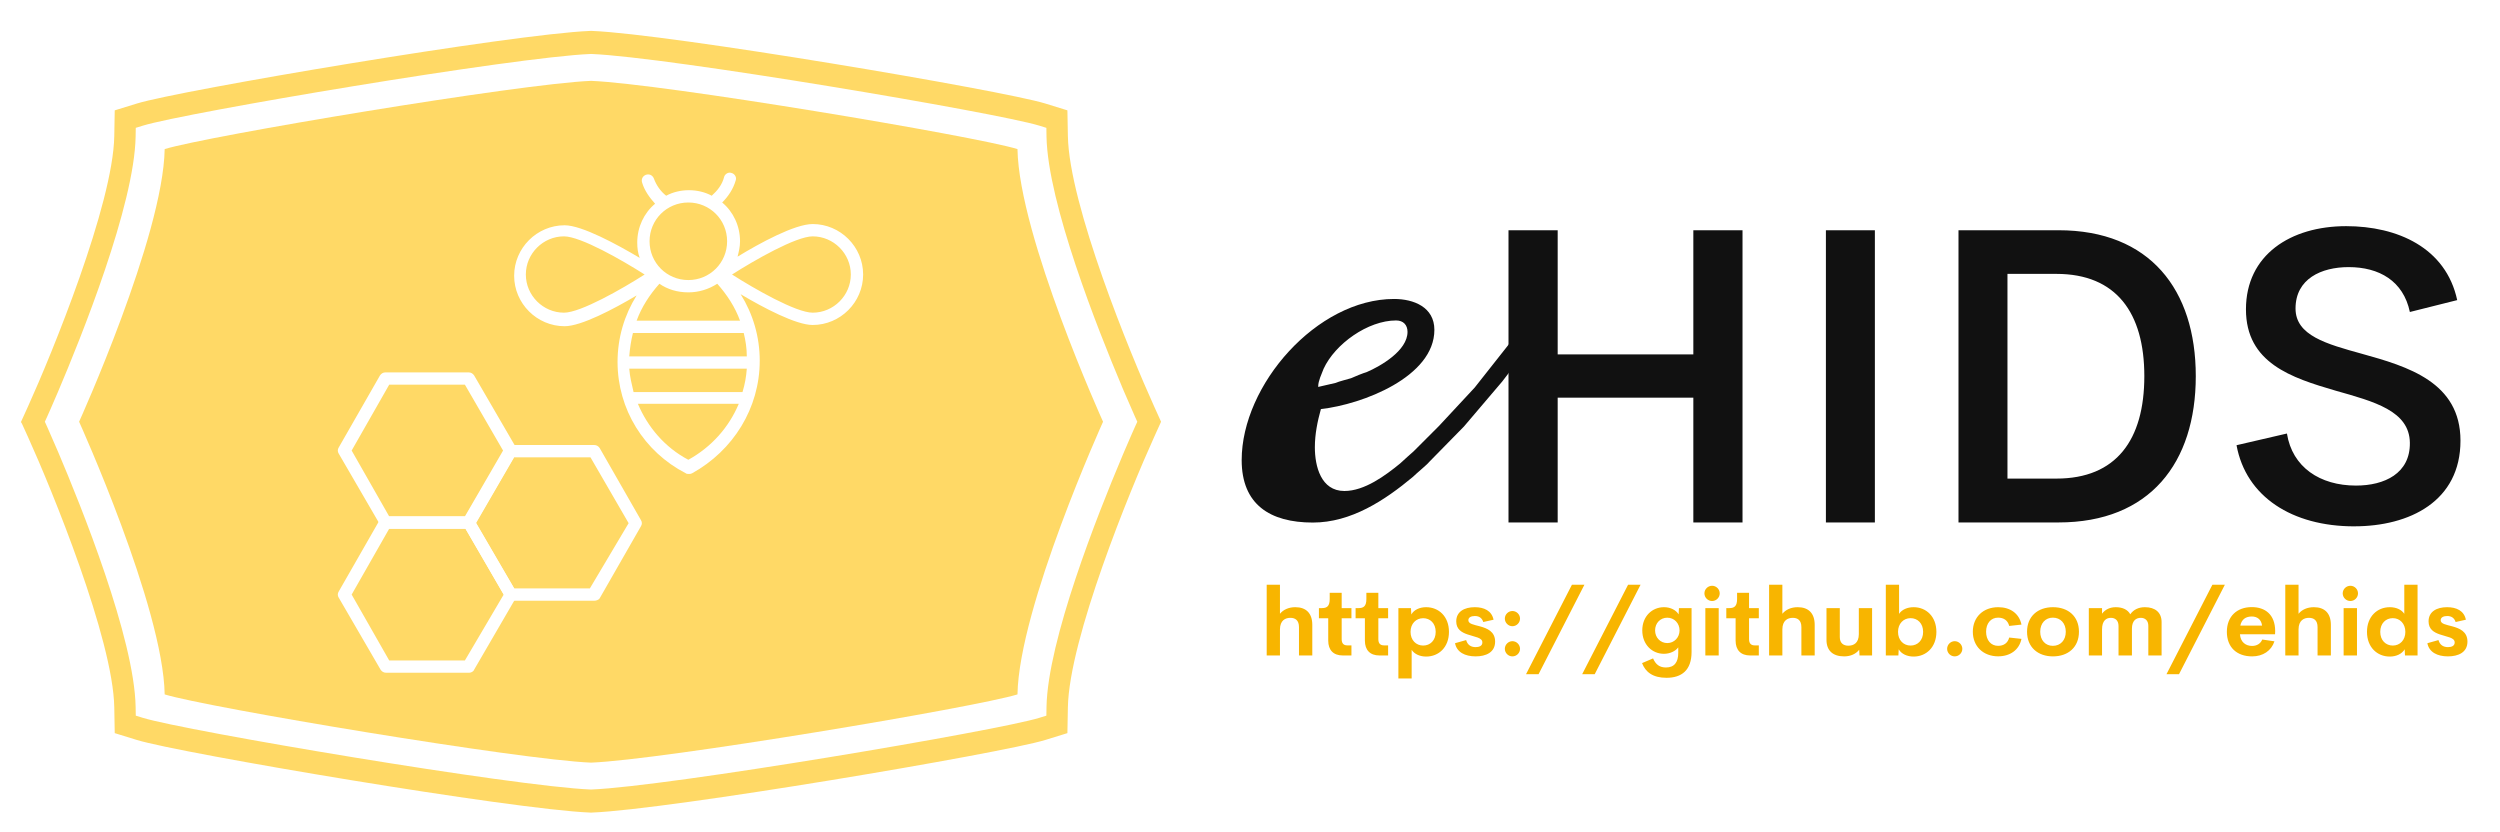
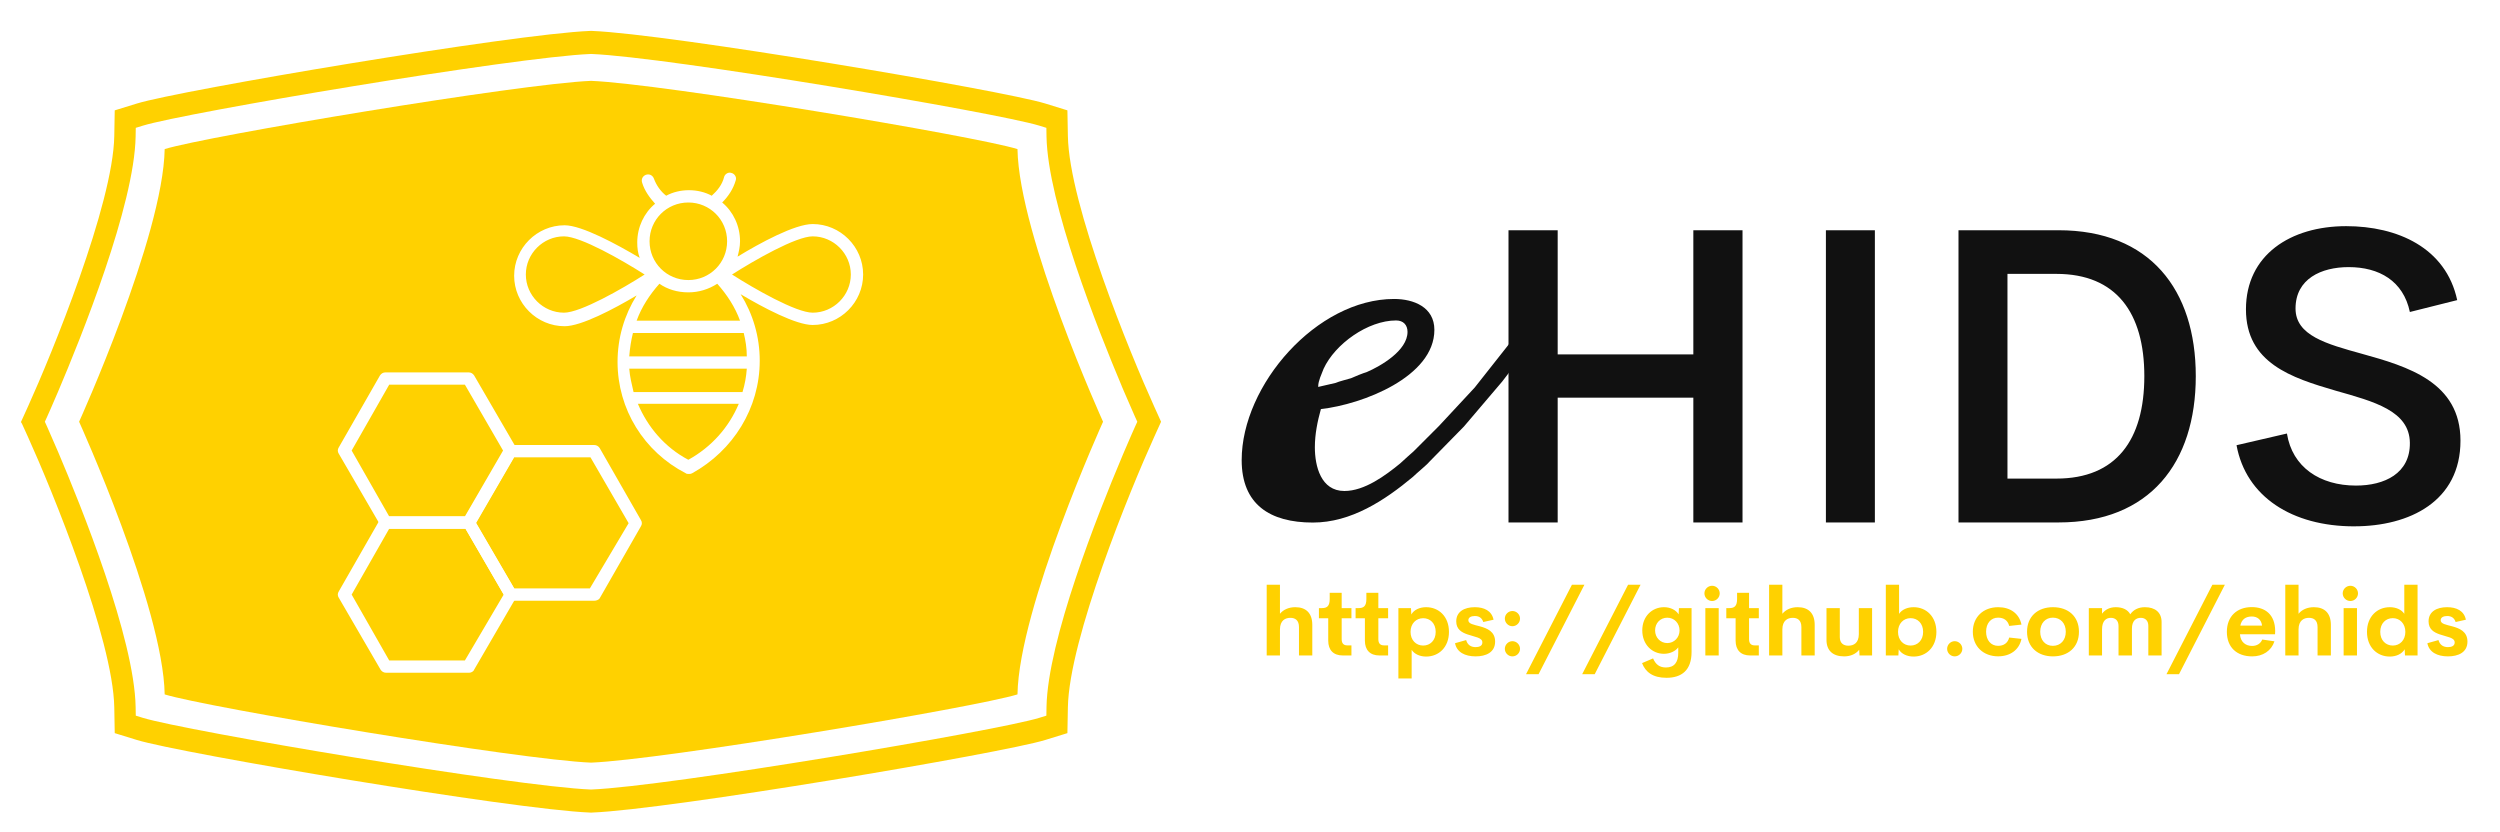
<svg xmlns="http://www.w3.org/2000/svg" viewBox="-128.698 4.978 299.811 99.771">
  <g id="SvgjsG27440" featurekey="symbolGroupContainer" transform="matrix(0.671639, 0, 0, 0.671639, -126.187, 8.680927)" fill="#ffd966">
    <g>
-       <path d="M177.937 21.107c-7.555-2.331-63.43-11.68-76.135-12.183-12.706.503-68.578 9.852-76.136 12.183-.273 15.579-15.28 48.684-15.28 48.684s15.008 33.106 15.28 48.685c7.558 2.33 63.43 11.68 76.136 12.183 12.705-.503 68.58-9.854 76.135-12.183.273-15.579 15.28-48.685 15.28-48.685 0-.001-15.007-33.106-15.28-48.684z" />
-       <path d="M202.322 67.019v-.001c-4.206-9.257-15.17-35.968-15.385-48.239l-.085-4.588-3.973-1.228C175.252 10.612 115.756.551 102.006.01l-.202-.01-.211.01C87.828.552 28.345 10.613 20.726 12.965l-3.979 1.227-.081 4.588c-.21 12.217-11.175 38.961-15.382 48.235L.023 69.793l.001.002-.024.054.164.253 1.12 2.463c4.207 9.275 15.172 36.021 15.383 48.237l.081 4.589 3.978 1.228c7.621 2.351 67.104 12.411 80.859 12.953l.219.012.192-.012c13.763-.541 73.258-10.602 80.883-12.954l3.972-1.227.085-4.589c.214-12.266 11.178-38.98 15.385-48.24l1.254-2.771-1.253-2.772zm-5.767 9.136c-4.281 10.137-13.221 32.679-13.435 44.571l-.023 1.544-1.267.391c-7.527 2.319-66.349 12.257-79.963 12.797l-.049.002-.075-.001c-13.623-.541-72.443-10.479-79.97-12.797l-1.268-.392-.026-1.545c-.215-12.279-9.748-35.933-13.837-45.533a241.11 241.11 0 0 0-1.938-4.446l-.434-.955.432-.951c.07-.153.839-1.865 1.939-4.449 4.089-9.6 13.622-33.255 13.837-45.533l.026-1.545 1.268-.391c7.534-2.32 66.356-12.258 79.971-12.798l.031-.003.083.003c13.615.54 72.44 10.477 79.973 12.797l1.267.392.023 1.546c.213 11.888 9.154 34.431 13.435 44.569h-.007l.411.964a232.956 232.956 0 0 0 1.938 4.445l.435.955-.435.953c-.066.142-.822 1.831-1.938 4.448l-.406.964h.002z" />
+       <path d="M177.937 21.107c-7.555-2.331-63.43-11.68-76.135-12.183-12.706.503-68.578 9.852-76.136 12.183-.273 15.579-15.28 48.684-15.28 48.684s15.008 33.106 15.28 48.685c7.558 2.33 63.43 11.68 76.136 12.183 12.705-.503 68.58-9.854 76.135-12.183.273-15.579 15.28-48.685 15.28-48.685 0-.001-15.007-33.106-15.28-48.684z" style="fill: rgb(255, 209, 0);" />
+       <path d="M202.322 67.019v-.001c-4.206-9.257-15.17-35.968-15.385-48.239l-.085-4.588-3.973-1.228C175.252 10.612 115.756.551 102.006.01l-.202-.01-.211.01C87.828.552 28.345 10.613 20.726 12.965l-3.979 1.227-.081 4.588c-.21 12.217-11.175 38.961-15.382 48.235L.023 69.793l.001.002-.024.054.164.253 1.12 2.463c4.207 9.275 15.172 36.021 15.383 48.237l.081 4.589 3.978 1.228c7.621 2.351 67.104 12.411 80.859 12.953l.219.012.192-.012c13.763-.541 73.258-10.602 80.883-12.954l3.972-1.227.085-4.589c.214-12.266 11.178-38.98 15.385-48.24l1.254-2.771-1.253-2.772zm-5.767 9.136c-4.281 10.137-13.221 32.679-13.435 44.571l-.023 1.544-1.267.391c-7.527 2.319-66.349 12.257-79.963 12.797l-.049.002-.075-.001c-13.623-.541-72.443-10.479-79.97-12.797l-1.268-.392-.026-1.545c-.215-12.279-9.748-35.933-13.837-45.533a241.11 241.11 0 0 0-1.938-4.446l-.434-.955.432-.951c.07-.153.839-1.865 1.939-4.449 4.089-9.6 13.622-33.255 13.837-45.533l.026-1.545 1.268-.391c7.534-2.32 66.356-12.258 79.971-12.798l.031-.003.083.003c13.615.54 72.44 10.477 79.973 12.797l1.267.392.023 1.546c.213 11.888 9.154 34.431 13.435 44.569h-.007l.411.964a232.956 232.956 0 0 0 1.938 4.445l.435.955-.435.953c-.066.142-.822 1.831-1.938 4.448l-.406.964h.002z" style="fill: rgb(255, 209, 0);" />
    </g>
  </g>
  <g id="SvgjsG27441" featurekey="HKaMnE-0" transform="matrix(0.738137, 0, 0, 0.738137, -95.38382, 18.70745)" fill="#111111">
    <g>
      <path d="M86.9,17.8c-2.9,0-8.6,3.1-12.2,5.3c0.2-0.8,0.4-1.6,0.4-2.5c0-2.5-1.1-4.8-2.9-6.3c1-1,1.8-2.2,2.2-3.6   c0.2-0.5-0.2-1.1-0.7-1.2c-0.5-0.2-1.1,0.2-1.2,0.7c-0.3,1.2-1.1,2.2-2,3c-1.1-0.6-2.4-0.9-3.7-0.9c-1.3,0-2.6,0.3-3.7,0.9   c-0.9-0.7-1.6-1.7-2-2.8c-0.2-0.5-0.7-0.8-1.3-0.6c-0.5,0.2-0.8,0.7-0.6,1.3c0.4,1.3,1.2,2.4,2.1,3.4c-1.8,1.5-2.9,3.8-2.9,6.3   c0,0.9,0.1,1.7,0.4,2.5c-3.7-2.2-9.4-5.3-12.2-5.3c-4.5,0-8.2,3.7-8.2,8.2s3.7,8.2,8.2,8.2c2.7,0,8-2.8,11.7-5   c-2,3.2-3.1,6.9-3.1,10.8c0,7.7,4.3,14.6,11.1,18.1c0.1,0.1,0.3,0.1,0.5,0.1s0.3,0,0.5-0.1C74,54.6,78.3,47.7,78.3,40   c0-3.9-1.1-7.6-3.1-10.8c3.7,2.2,9,5,11.7,5c4.5,0,8.2-3.7,8.2-8.2S91.4,17.8,86.9,17.8z M57.7,35.5h18c0.3,1.2,0.5,2.5,0.5,3.8   H57.2c0,0-0.1,0-0.1,0C57.2,38,57.4,36.7,57.7,35.5z M57.1,41.3C57.2,41.3,57.2,41.3,57.1,41.3l19.1,0c-0.1,1.3-0.3,2.5-0.7,3.8   H57.8C57.5,43.8,57.2,42.6,57.1,41.3z M58.3,33.5c0.8-2.2,2.1-4.2,3.7-6c1.3,0.9,2.9,1.4,4.7,1.4c1.7,0,3.3-0.5,4.7-1.4   c1.6,1.8,2.9,3.8,3.7,6H58.3z M66.7,14.3c3.5,0,6.3,2.8,6.3,6.3s-2.8,6.3-6.3,6.3s-6.3-2.8-6.3-6.3S63.2,14.3,66.7,14.3z M40.3,26   c0-3.4,2.8-6.2,6.2-6.2c2.7,0,9.5,3.9,13.1,6.2c-3.6,2.3-10.4,6.2-13.1,6.2C43.1,32.2,40.3,29.4,40.3,26z M66.7,56.1   c-3.8-2-6.6-5.3-8.2-9.1h16.4C73.3,50.8,70.5,54,66.7,56.1z M86.9,32.2c-2.7,0-9.5-3.9-13.1-6.2c3.6-2.3,10.4-6.2,13.1-6.2   c3.4,0,6.2,2.8,6.2,6.2S90.3,32.2,86.9,32.2z" style="fill: rgb(255, 255, 255);" />
      <g>
        <path d="M 31.1 67.3 L 17.6 67.3 C 17.2 67.3 16.9 67.1 16.7 66.8 L 9.9 55.1 C 9.7 54.8 9.7 54.4 9.9 54.1 L 16.6 42.4 C 16.8 42.1 17.1 41.9 17.5 41.9 L 31 41.9 C 31.4 41.9 31.7 42.1 31.9 42.4 L 38.7 54.1 C 38.9 54.4 38.9 54.8 38.7 55.1 L 31.9 66.8 C 31.8 67.1 31.4 67.3 31.1 67.3 Z M 18.1 65.3 L 30.4 65.3 L 36.6 54.6 L 30.4 43.9 L 18.1 43.9 L 12 54.6 L 18.1 65.3 Z" style="fill: rgb(255, 255, 255);" file="#333" />
      </g>
      <g>
        <path d="M 51.4 79 L 37.9 79 C 37.5 79 37.2 78.8 37 78.5 L 30.2 66.8 C 30 66.5 30 66.1 30.2 65.8 L 37 54.2 C 37.2 53.9 37.5 53.7 37.9 53.7 L 51.4 53.7 C 51.8 53.7 52.1 53.9 52.3 54.2 L 59 65.9 C 59.2 66.2 59.2 66.6 59 66.9 L 52.3 78.6 C 52.1 78.9 51.7 79 51.4 79 Z M 38.4 77 L 50.7 77 L 57 66.4 L 50.8 55.7 L 38.4 55.7 L 32.2 66.4 L 38.4 77 Z" style="fill: rgb(255, 255, 255);" />
      </g>
      <g>
        <path d="M 31.1 90.7 L 17.6 90.7 C 17.2 90.7 16.9 90.5 16.7 90.2 L 9.9 78.5 C 9.7 78.2 9.7 77.8 9.9 77.5 L 16.6 65.8 C 16.8 65.5 17.1 65.3 17.5 65.3 L 31 65.3 C 31.4 65.3 31.7 65.5 31.9 65.8 L 38.7 77.5 C 38.9 77.8 38.9 78.2 38.7 78.5 L 31.9 90.2 C 31.8 90.5 31.4 90.7 31.1 90.7 Z M 18.1 88.7 L 30.4 88.7 L 36.7 78 L 30.5 67.3 L 18.1 67.3 L 12 78 L 18.1 88.7 Z" style="paint-order: stroke; fill: rgb(255, 255, 255);" />
      </g>
    </g>
  </g>
  <g id="SvgjsG27442" featurekey="sloganFeature-0" transform="matrix(0.565659, 0, 0, 0.565659, 22.38592, 72.27072)" fill="#111111">
-     <path d="M7.529 9.766 c2.246 0 3.594 1.25 3.594 3.76 l0 6.475 l-2.822 0 l0 -6.016 c0 -1.475 -0.82 -1.963 -1.826 -1.963 c-1.045 0 -2.188 0.518 -2.207 2.441 l0 5.537 l-2.812 0 l0 -15 l2.812 0 l0 6.162 c0.713 -0.869 1.836 -1.397 3.262 -1.397 z M17.568 20 c-1.953 0 -3.066 -1.133 -3.066 -3.135 l0 -4.746 l-1.973 0 l0 -2.158 l0.635 0 c1.065 0 1.65 -0.41 1.65 -1.914 l0 -1.328 l2.539 0 l0 3.242 l2.07 0 l0 2.158 l-2.07 0 l0 4.443 c0 0.898 0.439 1.299 1.162 1.299 l0.908 0 l0 2.139 l-1.855 0 z M25.342 20 c-1.953 0 -3.066 -1.133 -3.066 -3.135 l0 -4.746 l-1.973 0 l0 -2.158 l0.635 0 c1.065 0 1.65 -0.41 1.65 -1.914 l0 -1.328 l2.539 0 l0 3.242 l2.07 0 l0 2.158 l-2.07 0 l0 4.443 c0 0.898 0.439 1.299 1.162 1.299 l0.908 0 l0 2.139 l-1.855 0 z M35.264 9.766 c2.647 0 4.834 1.943 4.834 5.234 s-2.188 5.234 -4.834 5.234 c-1.309 0 -2.481 -0.508 -3.076 -1.426 l0 6.074 l-2.812 0 l0 -14.922 l2.666 0 l0.078 1.348 c0.557 -0.996 1.777 -1.543 3.144 -1.543 z M34.629 17.9 c1.475 0 2.656 -1.074 2.656 -2.9 s-1.182 -2.9 -2.656 -2.9 c-1.504 0 -2.676 1.143 -2.676 2.9 s1.172 2.9 2.676 2.9 z M45.752 20.195 c-2.256 0 -4.004 -0.889 -4.365 -2.793 l2.353 -0.664 c0.303 1.074 1.065 1.494 2.012 1.494 c0.693 0 1.445 -0.215 1.426 -1.006 c-0.01 -1.045 -1.592 -1.133 -3.184 -1.699 c-1.201 -0.42 -2.353 -1.065 -2.353 -2.754 c0 -2.061 1.709 -3.008 3.936 -3.008 c1.953 0 3.584 0.742 3.975 2.656 l-2.178 0.488 c-0.303 -0.938 -0.967 -1.27 -1.787 -1.27 c-0.742 0 -1.377 0.264 -1.377 0.889 c0 0.791 1.162 0.947 2.422 1.289 c1.553 0.42 3.252 1.094 3.252 3.242 c0 2.305 -1.963 3.135 -4.131 3.135 z M53.545 13.799 c-0.869 0 -1.602 -0.732 -1.602 -1.621 c0 -0.869 0.732 -1.602 1.602 -1.602 c0.889 0 1.621 0.732 1.621 1.602 c0 0.889 -0.732 1.621 -1.621 1.621 z M53.545 20.195 c-0.869 0 -1.602 -0.723 -1.602 -1.602 s0.732 -1.621 1.602 -1.621 c0.889 0 1.621 0.742 1.621 1.621 s-0.732 1.602 -1.621 1.602 z M56.436 23.975 l9.736 -18.975 l2.647 0 l-9.727 18.975 l-2.656 0 z M68.34 23.975 l9.736 -18.975 l2.647 0 l-9.727 18.975 l-2.656 0 z M88.857 9.961 l2.676 0 l0 9.287 c0 3.906 -2.119 5.488 -5.322 5.488 c-2.881 0 -4.443 -1.211 -5.176 -3.115 l2.334 -0.996 c0.566 1.299 1.387 1.924 2.734 1.924 c1.777 0 2.607 -1.113 2.607 -3.096 l0 -1.172 c-0.586 0.801 -1.738 1.367 -3.047 1.367 c-2.49 0 -4.58 -1.963 -4.58 -4.961 c0 -3.008 2.1 -4.922 4.6 -4.922 c1.406 0 2.559 0.625 3.106 1.523 z M86.387 17.373 c1.465 0 2.598 -1.191 2.598 -2.686 c0 -1.504 -1.113 -2.695 -2.598 -2.695 c-1.475 0 -2.588 1.143 -2.588 2.695 c0 1.533 1.133 2.686 2.588 2.686 z M95.889 8.457 c-0.889 0 -1.631 -0.723 -1.631 -1.621 c0 -0.889 0.742 -1.611 1.631 -1.611 c0.869 0 1.611 0.723 1.611 1.611 c0 0.898 -0.742 1.621 -1.611 1.621 z M94.453 20 l0 -10.039 l2.832 0 l0 10.039 l-2.832 0 z M103.936 20 c-1.953 0 -3.066 -1.133 -3.066 -3.135 l0 -4.746 l-1.973 0 l0 -2.158 l0.635 0 c1.065 0 1.65 -0.41 1.65 -1.914 l0 -1.328 l2.539 0 l0 3.242 l2.07 0 l0 2.158 l-2.07 0 l0 4.443 c0 0.898 0.439 1.299 1.162 1.299 l0.908 0 l0 2.139 l-1.855 0 z M114.043 9.766 c2.246 0 3.594 1.25 3.594 3.76 l0 6.475 l-2.822 0 l0 -6.016 c0 -1.475 -0.82 -1.963 -1.826 -1.963 c-1.045 0 -2.188 0.518 -2.207 2.441 l0 5.537 l-2.812 0 l0 -15 l2.812 0 l0 6.162 c0.713 -0.869 1.836 -1.397 3.262 -1.397 z M126.992 9.961 l2.812 0 l0 10.039 l-2.666 0 l-0.068 -1.211 c-0.703 0.889 -1.816 1.406 -3.193 1.406 c-2.412 0 -3.74 -1.26 -3.74 -3.477 l0 -6.758 l2.822 0 l0 6.152 c0 1.328 0.83 1.816 1.807 1.816 c1.162 0 2.217 -0.586 2.227 -2.432 l0 -5.537 z M138.613 9.766 c2.637 0 4.824 1.953 4.824 5.234 s-2.188 5.234 -4.824 5.234 c-1.387 0 -2.598 -0.557 -3.164 -1.543 l-0.068 1.309 l-2.666 0 l0 -15 l2.812 0 l0 6.182 c0.586 -0.908 1.758 -1.416 3.086 -1.416 z M137.959 17.9 c1.494 0 2.666 -1.103 2.666 -2.9 c0 -1.807 -1.172 -2.91 -2.666 -2.91 c-1.484 0 -2.656 1.152 -2.656 2.91 s1.162 2.9 2.656 2.9 z M147.314 20.195 c-0.869 0 -1.602 -0.723 -1.602 -1.602 s0.732 -1.621 1.602 -1.621 c0.889 0 1.621 0.742 1.621 1.621 s-0.732 1.602 -1.621 1.602 z M156.543 20.186 c-3.154 0 -5.381 -2.1 -5.381 -5.215 c0 -3.125 2.227 -5.205 5.381 -5.205 c2.539 0 4.443 1.318 4.932 3.691 l-2.598 0.283 c-0.312 -1.201 -1.182 -1.758 -2.363 -1.758 c-1.514 0 -2.539 1.191 -2.539 2.988 c0 1.787 1.025 2.988 2.539 2.988 c1.182 0 2.051 -0.566 2.363 -1.758 l2.598 0.283 c-0.488 2.373 -2.441 3.701 -4.932 3.701 z M168.154 20.195 c-3.193 0 -5.498 -1.943 -5.498 -5.225 c0 -3.262 2.285 -5.205 5.498 -5.205 c3.232 0 5.508 1.943 5.508 5.205 c0 3.281 -2.285 5.225 -5.508 5.225 z M168.125 17.959 c1.631 0 2.744 -1.191 2.744 -2.988 s-1.113 -2.988 -2.744 -2.988 c-1.572 0 -2.676 1.191 -2.676 2.988 s1.103 2.988 2.676 2.988 z M187.647 9.766 c2.148 0 3.535 1.094 3.535 3.154 l0 7.08 l-2.812 0 l0 -6.279 c0 -1.182 -0.742 -1.699 -1.582 -1.699 c-1.006 0 -1.895 0.576 -1.895 2.314 l0 5.664 l-2.842 0 l0 -6.25 c0 -1.201 -0.723 -1.728 -1.611 -1.728 c-0.977 0 -1.885 0.576 -1.885 2.461 l0 5.518 l-2.803 0 l0 -10.039 l2.803 0 l0 1.182 c0.664 -0.889 1.68 -1.377 2.91 -1.377 c1.455 0 2.549 0.527 3.076 1.504 c0.703 -1.006 1.777 -1.504 3.106 -1.504 z M192.217 23.975 l9.736 -18.975 l2.647 0 l-9.727 18.975 l-2.656 0 z M215.263 14.834 l-0.029 0.674 l-7.441 0 c0.117 1.67 1.23 2.471 2.568 2.471 c1.006 0 1.787 -0.469 2.168 -1.357 l2.578 0.381 c-0.664 2.031 -2.471 3.193 -4.727 3.193 c-3.242 0 -5.361 -1.914 -5.361 -5.215 s2.178 -5.234 5.273 -5.234 c2.842 0 4.961 1.572 4.971 5.088 z M210.313 11.738 c-1.279 0 -2.168 0.596 -2.441 1.934 l4.609 0 c-0.146 -1.279 -1.016 -1.934 -2.168 -1.934 z M223.477 9.766 c2.246 0 3.594 1.25 3.594 3.76 l0 6.475 l-2.822 0 l0 -6.016 c0 -1.475 -0.82 -1.963 -1.826 -1.963 c-1.045 0 -2.188 0.518 -2.207 2.441 l0 5.537 l-2.812 0 l0 -15 l2.812 0 l0 6.162 c0.713 -0.869 1.836 -1.397 3.262 -1.397 z M231.211 8.457 c-0.889 0 -1.631 -0.723 -1.631 -1.621 c0 -0.889 0.742 -1.611 1.631 -1.611 c0.869 0 1.611 0.723 1.611 1.611 c0 0.898 -0.742 1.621 -1.611 1.621 z M229.775 20 l0 -10.039 l2.832 0 l0 10.039 l-2.832 0 z M242.637 5 l2.812 0 l0 15 l-2.666 0 l-0.068 -1.309 c-0.576 0.986 -1.787 1.543 -3.154 1.543 c-2.647 0 -4.834 -1.953 -4.834 -5.234 s2.197 -5.234 4.834 -5.234 c1.318 0 2.481 0.498 3.076 1.406 l0 -6.172 z M240.205 17.9 c1.494 0 2.656 -1.143 2.656 -2.9 s-1.172 -2.91 -2.656 -2.91 c-1.494 0 -2.666 1.103 -2.666 2.91 c0 1.797 1.172 2.9 2.666 2.9 z M251.894 20.195 c-2.256 0 -4.004 -0.889 -4.365 -2.793 l2.353 -0.664 c0.303 1.074 1.065 1.494 2.012 1.494 c0.693 0 1.445 -0.215 1.426 -1.006 c-0.01 -1.045 -1.592 -1.133 -3.184 -1.699 c-1.201 -0.42 -2.353 -1.065 -2.353 -2.754 c0 -2.061 1.709 -3.008 3.936 -3.008 c1.953 0 3.584 0.742 3.975 2.656 l-2.178 0.488 c-0.303 -0.938 -0.967 -1.27 -1.787 -1.27 c-0.742 0 -1.377 0.264 -1.377 0.889 c0 0.791 1.162 0.947 2.422 1.289 c1.553 0.42 3.252 1.094 3.252 3.242 c0 2.305 -1.963 3.135 -4.131 3.135 z" style="fill: rgb(248, 181, 0);" />
+     <path d="M7.529 9.766 c2.246 0 3.594 1.25 3.594 3.76 l0 6.475 l-2.822 0 l0 -6.016 c0 -1.475 -0.82 -1.963 -1.826 -1.963 c-1.045 0 -2.188 0.518 -2.207 2.441 l0 5.537 l-2.812 0 l0 -15 l2.812 0 l0 6.162 c0.713 -0.869 1.836 -1.397 3.262 -1.397 z M17.568 20 c-1.953 0 -3.066 -1.133 -3.066 -3.135 l0 -4.746 l-1.973 0 l0 -2.158 l0.635 0 c1.065 0 1.65 -0.41 1.65 -1.914 l0 -1.328 l2.539 0 l0 3.242 l2.07 0 l0 2.158 l-2.07 0 l0 4.443 c0 0.898 0.439 1.299 1.162 1.299 l0.908 0 l0 2.139 l-1.855 0 z M25.342 20 c-1.953 0 -3.066 -1.133 -3.066 -3.135 l0 -4.746 l-1.973 0 l0 -2.158 l0.635 0 c1.065 0 1.65 -0.41 1.65 -1.914 l0 -1.328 l2.539 0 l0 3.242 l2.07 0 l0 2.158 l-2.07 0 l0 4.443 c0 0.898 0.439 1.299 1.162 1.299 l0.908 0 l0 2.139 l-1.855 0 z M35.264 9.766 c2.647 0 4.834 1.943 4.834 5.234 s-2.188 5.234 -4.834 5.234 c-1.309 0 -2.481 -0.508 -3.076 -1.426 l0 6.074 l-2.812 0 l0 -14.922 l2.666 0 l0.078 1.348 c0.557 -0.996 1.777 -1.543 3.144 -1.543 z M34.629 17.9 c1.475 0 2.656 -1.074 2.656 -2.9 s-1.182 -2.9 -2.656 -2.9 c-1.504 0 -2.676 1.143 -2.676 2.9 s1.172 2.9 2.676 2.9 z M45.752 20.195 c-2.256 0 -4.004 -0.889 -4.365 -2.793 l2.353 -0.664 c0.303 1.074 1.065 1.494 2.012 1.494 c0.693 0 1.445 -0.215 1.426 -1.006 c-0.01 -1.045 -1.592 -1.133 -3.184 -1.699 c-1.201 -0.42 -2.353 -1.065 -2.353 -2.754 c0 -2.061 1.709 -3.008 3.936 -3.008 c1.953 0 3.584 0.742 3.975 2.656 l-2.178 0.488 c-0.303 -0.938 -0.967 -1.27 -1.787 -1.27 c-0.742 0 -1.377 0.264 -1.377 0.889 c0 0.791 1.162 0.947 2.422 1.289 c1.553 0.42 3.252 1.094 3.252 3.242 c0 2.305 -1.963 3.135 -4.131 3.135 z M53.545 13.799 c-0.869 0 -1.602 -0.732 -1.602 -1.621 c0 -0.869 0.732 -1.602 1.602 -1.602 c0.889 0 1.621 0.732 1.621 1.602 c0 0.889 -0.732 1.621 -1.621 1.621 z M53.545 20.195 c-0.869 0 -1.602 -0.723 -1.602 -1.602 s0.732 -1.621 1.602 -1.621 c0.889 0 1.621 0.742 1.621 1.621 s-0.732 1.602 -1.621 1.602 z M56.436 23.975 l9.736 -18.975 l2.647 0 l-9.727 18.975 l-2.656 0 z M68.34 23.975 l9.736 -18.975 l2.647 0 l-9.727 18.975 l-2.656 0 z M88.857 9.961 l2.676 0 l0 9.287 c0 3.906 -2.119 5.488 -5.322 5.488 c-2.881 0 -4.443 -1.211 -5.176 -3.115 l2.334 -0.996 c0.566 1.299 1.387 1.924 2.734 1.924 c1.777 0 2.607 -1.113 2.607 -3.096 l0 -1.172 c-0.586 0.801 -1.738 1.367 -3.047 1.367 c-2.49 0 -4.58 -1.963 -4.58 -4.961 c0 -3.008 2.1 -4.922 4.6 -4.922 c1.406 0 2.559 0.625 3.106 1.523 z M86.387 17.373 c1.465 0 2.598 -1.191 2.598 -2.686 c0 -1.504 -1.113 -2.695 -2.598 -2.695 c-1.475 0 -2.588 1.143 -2.588 2.695 c0 1.533 1.133 2.686 2.588 2.686 z M95.889 8.457 c-0.889 0 -1.631 -0.723 -1.631 -1.621 c0 -0.889 0.742 -1.611 1.631 -1.611 c0.869 0 1.611 0.723 1.611 1.611 c0 0.898 -0.742 1.621 -1.611 1.621 z M94.453 20 l0 -10.039 l2.832 0 l0 10.039 l-2.832 0 z M103.936 20 c-1.953 0 -3.066 -1.133 -3.066 -3.135 l0 -4.746 l-1.973 0 l0 -2.158 l0.635 0 c1.065 0 1.65 -0.41 1.65 -1.914 l0 -1.328 l2.539 0 l0 3.242 l2.07 0 l0 2.158 l-2.07 0 l0 4.443 c0 0.898 0.439 1.299 1.162 1.299 l0.908 0 l0 2.139 l-1.855 0 z M114.043 9.766 c2.246 0 3.594 1.25 3.594 3.76 l0 6.475 l-2.822 0 l0 -6.016 c0 -1.475 -0.82 -1.963 -1.826 -1.963 c-1.045 0 -2.188 0.518 -2.207 2.441 l0 5.537 l-2.812 0 l0 -15 l2.812 0 l0 6.162 c0.713 -0.869 1.836 -1.397 3.262 -1.397 z M126.992 9.961 l2.812 0 l0 10.039 l-2.666 0 l-0.068 -1.211 c-0.703 0.889 -1.816 1.406 -3.193 1.406 c-2.412 0 -3.74 -1.26 -3.74 -3.477 l0 -6.758 l2.822 0 l0 6.152 c0 1.328 0.83 1.816 1.807 1.816 c1.162 0 2.217 -0.586 2.227 -2.432 l0 -5.537 z M138.613 9.766 c2.637 0 4.824 1.953 4.824 5.234 s-2.188 5.234 -4.824 5.234 c-1.387 0 -2.598 -0.557 -3.164 -1.543 l-0.068 1.309 l-2.666 0 l0 -15 l2.812 0 l0 6.182 c0.586 -0.908 1.758 -1.416 3.086 -1.416 z M137.959 17.9 c1.494 0 2.666 -1.103 2.666 -2.9 c0 -1.807 -1.172 -2.91 -2.666 -2.91 c-1.484 0 -2.656 1.152 -2.656 2.91 s1.162 2.9 2.656 2.9 z M147.314 20.195 c-0.869 0 -1.602 -0.723 -1.602 -1.602 s0.732 -1.621 1.602 -1.621 c0.889 0 1.621 0.742 1.621 1.621 s-0.732 1.602 -1.621 1.602 z M156.543 20.186 c-3.154 0 -5.381 -2.1 -5.381 -5.215 c0 -3.125 2.227 -5.205 5.381 -5.205 c2.539 0 4.443 1.318 4.932 3.691 l-2.598 0.283 c-0.312 -1.201 -1.182 -1.758 -2.363 -1.758 c-1.514 0 -2.539 1.191 -2.539 2.988 c0 1.787 1.025 2.988 2.539 2.988 c1.182 0 2.051 -0.566 2.363 -1.758 l2.598 0.283 c-0.488 2.373 -2.441 3.701 -4.932 3.701 z M168.154 20.195 c-3.193 0 -5.498 -1.943 -5.498 -5.225 c0 -3.262 2.285 -5.205 5.498 -5.205 c3.232 0 5.508 1.943 5.508 5.205 c0 3.281 -2.285 5.225 -5.508 5.225 z M168.125 17.959 c1.631 0 2.744 -1.191 2.744 -2.988 s-1.113 -2.988 -2.744 -2.988 c-1.572 0 -2.676 1.191 -2.676 2.988 s1.103 2.988 2.676 2.988 z M187.647 9.766 c2.148 0 3.535 1.094 3.535 3.154 l0 7.08 l-2.812 0 l0 -6.279 c0 -1.182 -0.742 -1.699 -1.582 -1.699 c-1.006 0 -1.895 0.576 -1.895 2.314 l0 5.664 l-2.842 0 l0 -6.25 c0 -1.201 -0.723 -1.728 -1.611 -1.728 c-0.977 0 -1.885 0.576 -1.885 2.461 l0 5.518 l-2.803 0 l0 -10.039 l2.803 0 l0 1.182 c0.664 -0.889 1.68 -1.377 2.91 -1.377 c1.455 0 2.549 0.527 3.076 1.504 c0.703 -1.006 1.777 -1.504 3.106 -1.504 z M192.217 23.975 l9.736 -18.975 l2.647 0 l-9.727 18.975 l-2.656 0 z M215.263 14.834 l-0.029 0.674 l-7.441 0 c0.117 1.67 1.23 2.471 2.568 2.471 c1.006 0 1.787 -0.469 2.168 -1.357 l2.578 0.381 c-0.664 2.031 -2.471 3.193 -4.727 3.193 c-3.242 0 -5.361 -1.914 -5.361 -5.215 s2.178 -5.234 5.273 -5.234 c2.842 0 4.961 1.572 4.971 5.088 z M210.313 11.738 c-1.279 0 -2.168 0.596 -2.441 1.934 l4.609 0 c-0.146 -1.279 -1.016 -1.934 -2.168 -1.934 z M223.477 9.766 c2.246 0 3.594 1.25 3.594 3.76 l0 6.475 l-2.822 0 l0 -6.016 c0 -1.475 -0.82 -1.963 -1.826 -1.963 c-1.045 0 -2.188 0.518 -2.207 2.441 l0 5.537 l-2.812 0 l0 -15 l2.812 0 l0 6.162 c0.713 -0.869 1.836 -1.397 3.262 -1.397 z M231.211 8.457 c-0.889 0 -1.631 -0.723 -1.631 -1.621 c0 -0.889 0.742 -1.611 1.631 -1.611 c0.869 0 1.611 0.723 1.611 1.611 c0 0.898 -0.742 1.621 -1.611 1.621 z M229.775 20 l0 -10.039 l2.832 0 l0 10.039 l-2.832 0 z M242.637 5 l2.812 0 l0 15 l-2.666 0 l-0.068 -1.309 c-0.576 0.986 -1.787 1.543 -3.154 1.543 c-2.647 0 -4.834 -1.953 -4.834 -5.234 s2.197 -5.234 4.834 -5.234 c1.318 0 2.481 0.498 3.076 1.406 l0 -6.172 z M240.205 17.9 c1.494 0 2.656 -1.143 2.656 -2.9 s-1.172 -2.91 -2.656 -2.91 c-1.494 0 -2.666 1.103 -2.666 2.91 c0 1.797 1.172 2.9 2.666 2.9 z M251.894 20.195 c-2.256 0 -4.004 -0.889 -4.365 -2.793 l2.353 -0.664 c0.303 1.074 1.065 1.494 2.012 1.494 c0.693 0 1.445 -0.215 1.426 -1.006 c-0.01 -1.045 -1.592 -1.133 -3.184 -1.699 c-1.201 -0.42 -2.353 -1.065 -2.353 -2.754 c0 -2.061 1.709 -3.008 3.936 -3.008 c1.953 0 3.584 0.742 3.975 2.656 l-2.178 0.488 c-0.303 -0.938 -0.967 -1.27 -1.787 -1.27 c-0.742 0 -1.377 0.264 -1.377 0.889 c0 0.791 1.162 0.947 2.422 1.289 c1.553 0.42 3.252 1.094 3.252 3.242 c0 2.305 -1.963 3.135 -4.131 3.135 z" style="fill: rgb(255, 209, 0);" />
  </g>
  <g id="SvgjsG27443" featurekey="nameLeftFeature-0" transform="matrix(4.026103, 0, 0, 4.026103, 20.20901, -2.570312)" fill="#111111">
    <path d="M0 15.58 c0 -2.24 2.24 -4.8 4.54 -4.8 c0.58 0 1.2 0.24 1.2 0.92 c0 1.4 -2.14 2.22 -3.38 2.36 c-0.1 0.36 -0.18 0.74 -0.18 1.14 c0 0.56 0.18 1.3 0.88 1.3 c0.6 0 1.22 -0.46 1.66 -0.82 c0.08 -0.08 0.38 -0.34 0.4 -0.36 l0.76 -0.76 l1.06 -1.14 l1.2 -1.52 c0.02 -0.02 0.06 -0.06 0.1 -0.08 c0.12 0 0.36 0.04 0.36 0.22 l-0.06 0.18 l-0.78 1.02 l-1.14 1.34 l-1.04 1.06 c-0.04 0.06 -0.38 0.34 -0.48 0.44 c-0.84 0.7 -1.84 1.36 -2.98 1.36 c-1.28 0 -2.12 -0.54 -2.12 -1.86 z M2.28 13.38 l0 0.02 c0.08 -0.02 0.44 -0.1 0.52 -0.12 c0.08 -0.04 0.4 -0.12 0.46 -0.14 c0.08 -0.04 0.38 -0.16 0.46 -0.18 c0.42 -0.18 1.22 -0.64 1.22 -1.2 c0 -0.2 -0.12 -0.34 -0.34 -0.34 c-0.84 0 -1.82 0.7 -2.16 1.44 c-0.06 0.16 -0.16 0.36 -0.16 0.52 z" />
  </g>
  <g id="SvgjsG27444" featurekey="nameRightFeature-0" transform="matrix(2.516314, 0, 0, 2.516314, 47.19549, 17.3056)" fill="#111111">
    <path d="M10.801 6.074 l2.344 0 l0 13.926 l-2.344 0 l0 -5.947 l-6.465 0 l0 5.947 l-2.344 0 l0 -13.926 l2.344 0 l0 5.918 l6.465 0 l0 -5.918 z M17.119 20 l0 -13.926 l2.334 0 l0 13.926 l-2.334 0 z M23.438 20 l0 -13.926 l4.766 0 c4.356 0 6.543 2.832 6.543 6.953 c0 4.131 -2.188 6.973 -6.543 6.973 l-4.766 0 z M25.772 17.91 l2.334 0 c2.852 0 4.189 -1.846 4.189 -4.883 c0 -3.018 -1.338 -4.873 -4.189 -4.873 l-2.334 0 l0 9.756 z M42.295 20.186 c-2.949 0 -5.156 -1.406 -5.606 -3.867 l2.402 -0.557 c0.254 1.602 1.572 2.481 3.291 2.481 c1.357 0 2.588 -0.576 2.568 -2.041 c-0.02 -1.523 -1.709 -1.963 -3.535 -2.481 c-2.109 -0.615 -4.277 -1.318 -4.277 -3.877 c0 -2.598 2.129 -3.965 4.775 -3.965 c2.441 0 4.756 1.025 5.293 3.525 l-2.256 0.566 c-0.312 -1.484 -1.465 -2.139 -2.92 -2.139 c-1.299 0 -2.529 0.557 -2.529 1.973 c0 1.289 1.475 1.69 3.164 2.158 c2.178 0.605 4.697 1.348 4.697 4.141 c0 2.881 -2.412 4.082 -5.068 4.082 z" />
  </g>
</svg>
